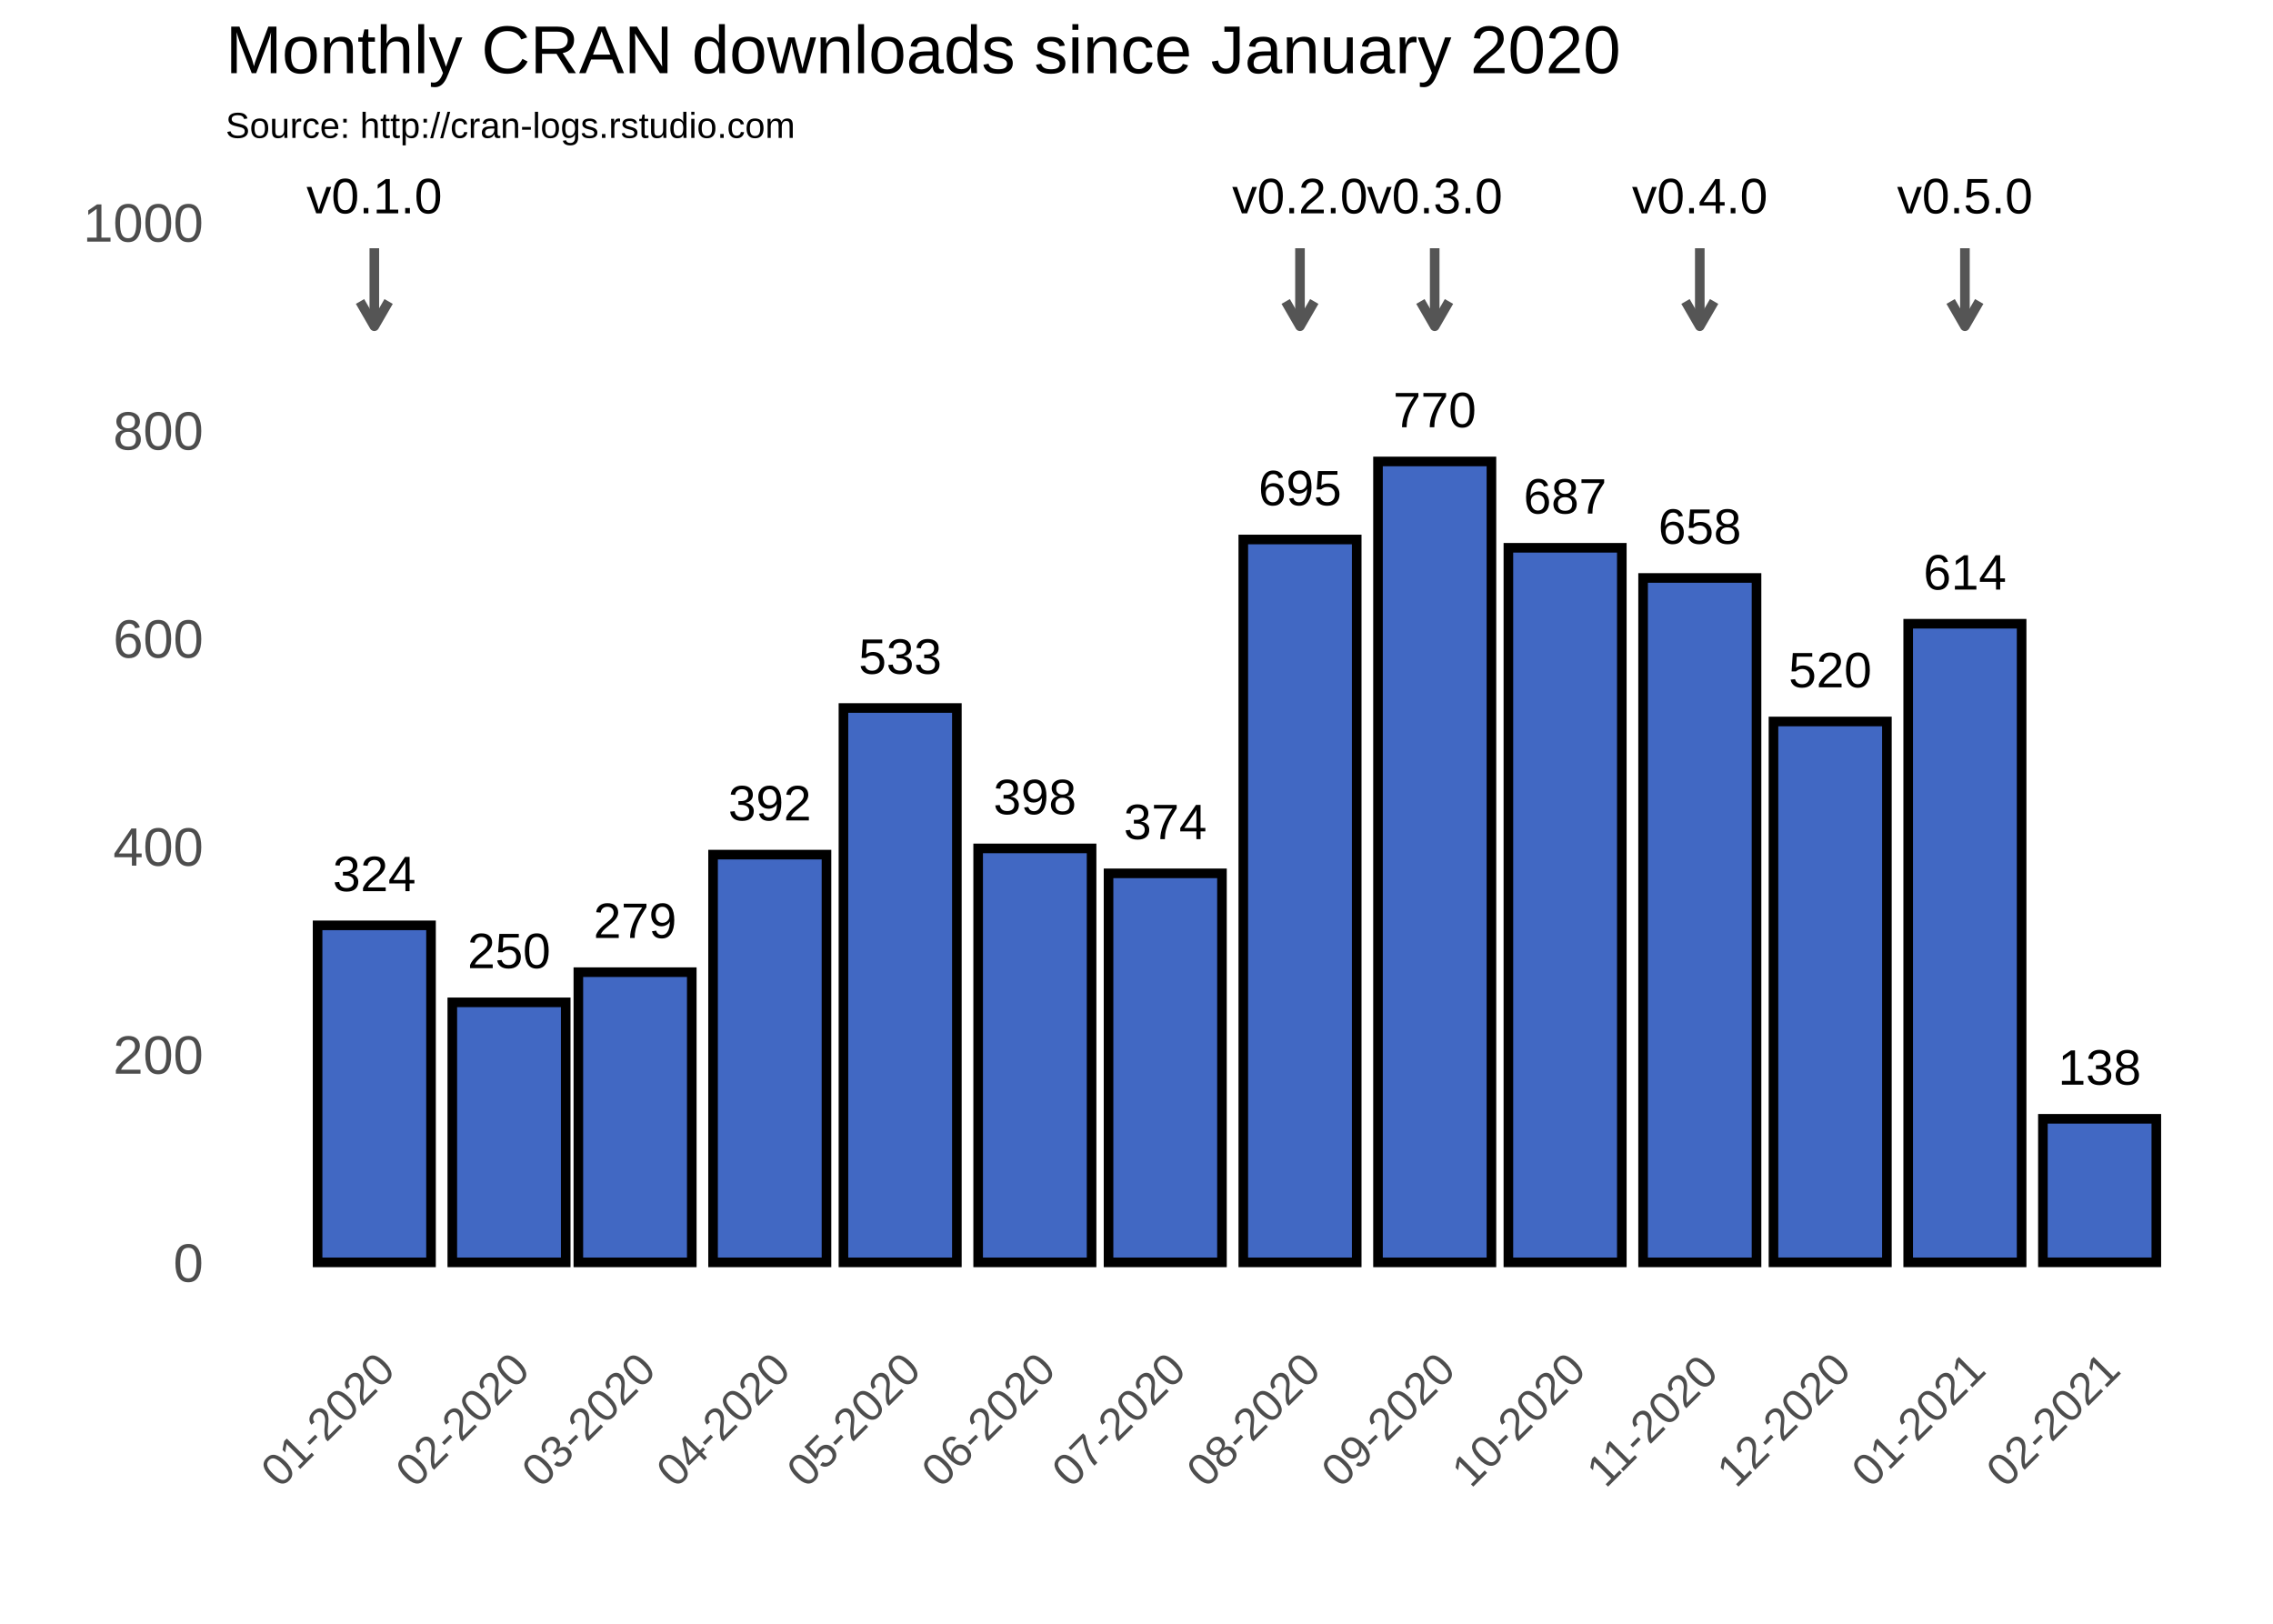
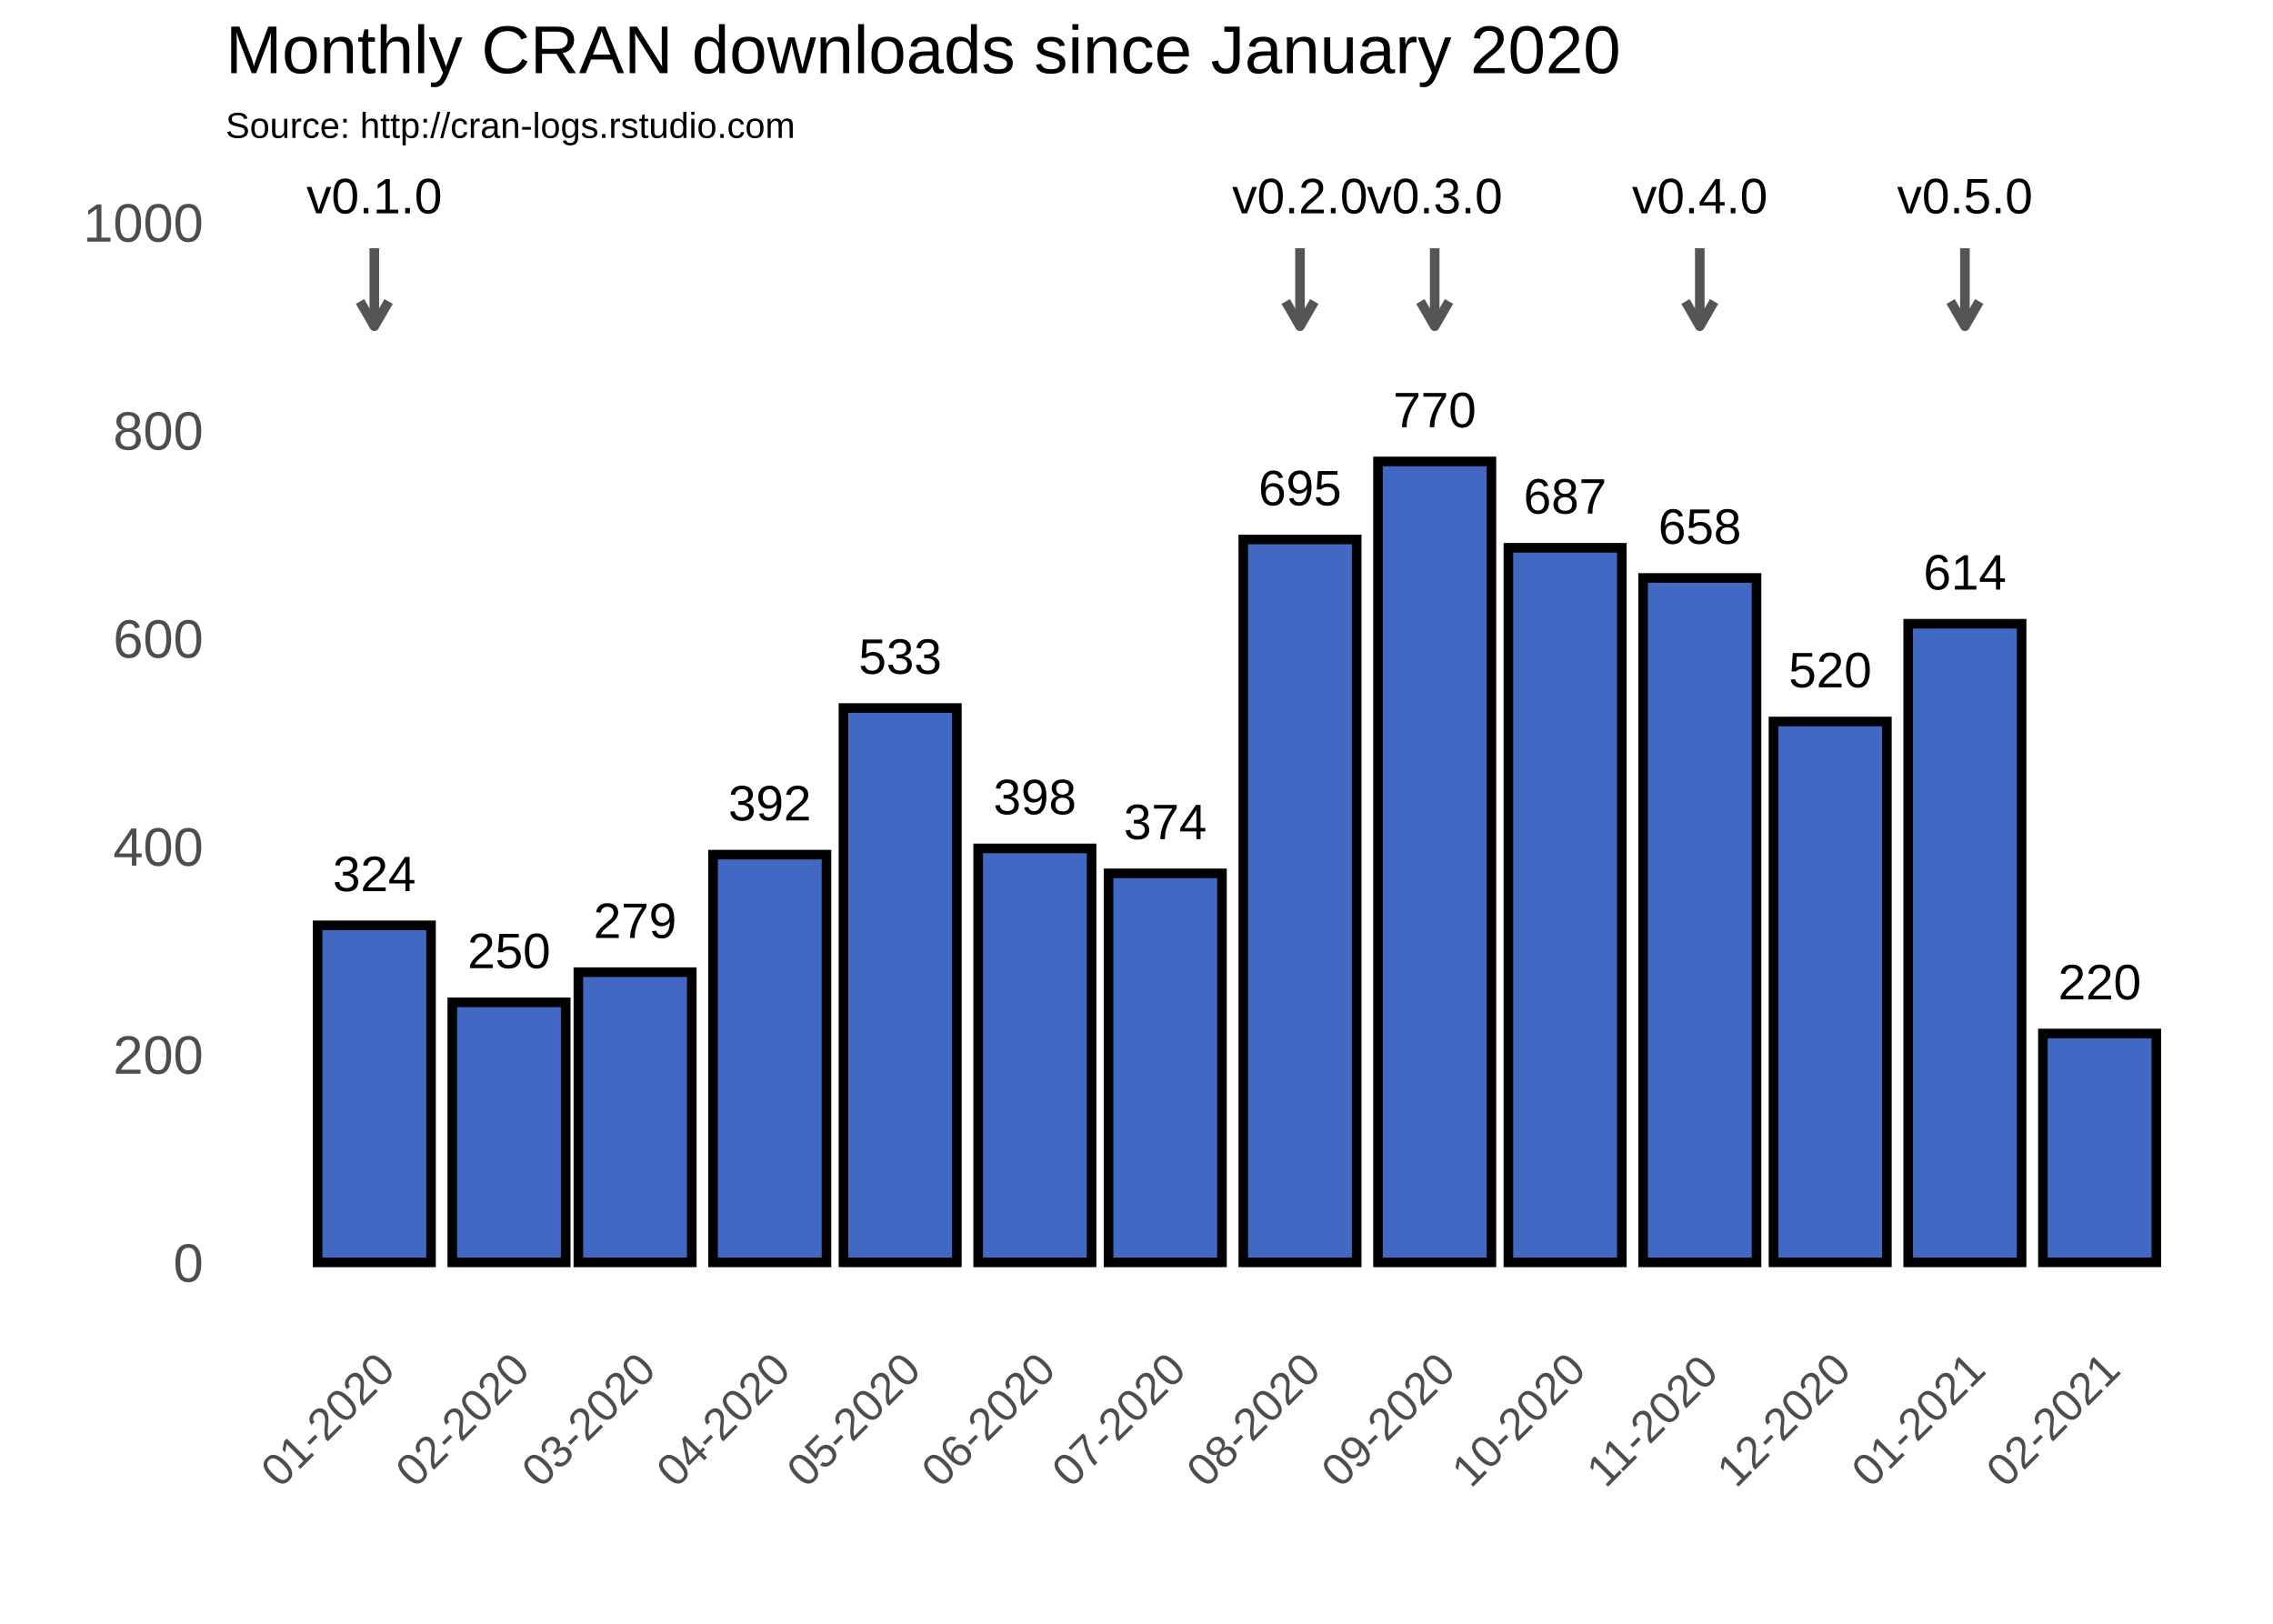
<svg xmlns="http://www.w3.org/2000/svg" viewBox="0 0 504.00 360.00">
  <defs>
    <style type="text/css">
    line, polyline, polygon, path, rect, circle {
      fill: none;
      stroke: #000000;
      stroke-linecap: round;
      stroke-linejoin: round;
      stroke-miterlimit: 10.00;
    }
  </style>
  </defs>
  <rect width="100%" height="100%" style="stroke: none; fill: #FFFFFF;" />
  <rect x="0.00" y="0" width="504.00" height="360.00" style="stroke-width: 1.07; stroke: #FFFFFF; fill: #FFFFFF;" />
  <defs>
    <clipPath id="cpNTAuMDN8NDk4LjUyfDI5MS40MXwzNy43NA==">
      <rect x="50.03" y="37.74" width="448.49" height="253.67" />
    </clipPath>
  </defs>
  <polyline points="50.03,256.82 498.52,256.82 " style="stroke-width: 0.53; stroke: #FFFFFF; stroke-linecap: butt;" clip-path="url(#cpNTAuMDN8NDk4LjUyfDI5MS40MXwzNy43NA==)" />
  <polyline points="50.03,210.70 498.52,210.70 " style="stroke-width: 0.53; stroke: #FFFFFF; stroke-linecap: butt;" clip-path="url(#cpNTAuMDN8NDk4LjUyfDI5MS40MXwzNy43NA==)" />
  <polyline points="50.03,164.58 498.52,164.58 " style="stroke-width: 0.53; stroke: #FFFFFF; stroke-linecap: butt;" clip-path="url(#cpNTAuMDN8NDk4LjUyfDI5MS40MXwzNy43NA==)" />
  <polyline points="50.03,118.45 498.52,118.45 " style="stroke-width: 0.53; stroke: #FFFFFF; stroke-linecap: butt;" clip-path="url(#cpNTAuMDN8NDk4LjUyfDI5MS40MXwzNy43NA==)" />
  <polyline points="50.03,72.33 498.52,72.33 " style="stroke-width: 0.53; stroke: #FFFFFF; stroke-linecap: butt;" clip-path="url(#cpNTAuMDN8NDk4LjUyfDI5MS40MXwzNy43NA==)" />
  <polyline points="53.12,291.41 53.12,37.74 " style="stroke-width: 0.53; stroke: #FFFFFF; stroke-linecap: butt;" clip-path="url(#cpNTAuMDN8NDk4LjUyfDI5MS40MXwzNy43NA==)" />
  <polyline points="68.06,291.41 68.06,37.74 " style="stroke-width: 0.53; stroke: #FFFFFF; stroke-linecap: butt;" clip-path="url(#cpNTAuMDN8NDk4LjUyfDI5MS40MXwzNy43NA==)" />
  <polyline points="97.93,291.41 97.93,37.74 " style="stroke-width: 0.53; stroke: #FFFFFF; stroke-linecap: butt;" clip-path="url(#cpNTAuMDN8NDk4LjUyfDI5MS40MXwzNy43NA==)" />
  <polyline points="126.84,291.41 126.84,37.74 " style="stroke-width: 0.53; stroke: #FFFFFF; stroke-linecap: butt;" clip-path="url(#cpNTAuMDN8NDk4LjUyfDI5MS40MXwzNy43NA==)" />
  <polyline points="155.75,291.41 155.75,37.74 " style="stroke-width: 0.53; stroke: #FFFFFF; stroke-linecap: butt;" clip-path="url(#cpNTAuMDN8NDk4LjUyfDI5MS40MXwzNy43NA==)" />
  <polyline points="185.14,291.41 185.14,37.74 " style="stroke-width: 0.53; stroke: #FFFFFF; stroke-linecap: butt;" clip-path="url(#cpNTAuMDN8NDk4LjUyfDI5MS40MXwzNy43NA==)" />
  <polyline points="214.53,291.41 214.53,37.74 " style="stroke-width: 0.53; stroke: #FFFFFF; stroke-linecap: butt;" clip-path="url(#cpNTAuMDN8NDk4LjUyfDI5MS40MXwzNy43NA==)" />
  <polyline points="243.92,291.41 243.92,37.74 " style="stroke-width: 0.53; stroke: #FFFFFF; stroke-linecap: butt;" clip-path="url(#cpNTAuMDN8NDk4LjUyfDI5MS40MXwzNy43NA==)" />
  <polyline points="273.31,291.41 273.31,37.74 " style="stroke-width: 0.53; stroke: #FFFFFF; stroke-linecap: butt;" clip-path="url(#cpNTAuMDN8NDk4LjUyfDI5MS40MXwzNy43NA==)" />
  <polyline points="303.19,291.41 303.19,37.74 " style="stroke-width: 0.53; stroke: #FFFFFF; stroke-linecap: butt;" clip-path="url(#cpNTAuMDN8NDk4LjUyfDI5MS40MXwzNy43NA==)" />
  <polyline points="332.58,291.41 332.58,37.74 " style="stroke-width: 0.53; stroke: #FFFFFF; stroke-linecap: butt;" clip-path="url(#cpNTAuMDN8NDk4LjUyfDI5MS40MXwzNy43NA==)" />
  <polyline points="361.97,291.41 361.97,37.74 " style="stroke-width: 0.53; stroke: #FFFFFF; stroke-linecap: butt;" clip-path="url(#cpNTAuMDN8NDk4LjUyfDI5MS40MXwzNy43NA==)" />
  <polyline points="391.36,291.41 391.36,37.74 " style="stroke-width: 0.53; stroke: #FFFFFF; stroke-linecap: butt;" clip-path="url(#cpNTAuMDN8NDk4LjUyfDI5MS40MXwzNy43NA==)" />
  <polyline points="420.75,291.41 420.75,37.74 " style="stroke-width: 0.53; stroke: #FFFFFF; stroke-linecap: butt;" clip-path="url(#cpNTAuMDN8NDk4LjUyfDI5MS40MXwzNy43NA==)" />
  <polyline points="450.62,291.41 450.62,37.74 " style="stroke-width: 0.53; stroke: #FFFFFF; stroke-linecap: butt;" clip-path="url(#cpNTAuMDN8NDk4LjUyfDI5MS40MXwzNy43NA==)" />
  <polyline points="480.50,291.41 480.50,37.74 " style="stroke-width: 0.53; stroke: #FFFFFF; stroke-linecap: butt;" clip-path="url(#cpNTAuMDN8NDk4LjUyfDI5MS40MXwzNy43NA==)" />
  <polyline points="495.43,291.41 495.43,37.74 " style="stroke-width: 0.53; stroke: #FFFFFF; stroke-linecap: butt;" clip-path="url(#cpNTAuMDN8NDk4LjUyfDI5MS40MXwzNy43NA==)" />
  <polyline points="50.03,279.88 498.52,279.88 " style="stroke-width: 1.07; stroke: #FFFFFF; stroke-linecap: butt;" clip-path="url(#cpNTAuMDN8NDk4LjUyfDI5MS40MXwzNy43NA==)" />
  <polyline points="50.03,233.76 498.52,233.76 " style="stroke-width: 1.07; stroke: #FFFFFF; stroke-linecap: butt;" clip-path="url(#cpNTAuMDN8NDk4LjUyfDI5MS40MXwzNy43NA==)" />
  <polyline points="50.03,187.64 498.52,187.64 " style="stroke-width: 1.07; stroke: #FFFFFF; stroke-linecap: butt;" clip-path="url(#cpNTAuMDN8NDk4LjUyfDI5MS40MXwzNy43NA==)" />
  <polyline points="50.03,141.51 498.52,141.51 " style="stroke-width: 1.07; stroke: #FFFFFF; stroke-linecap: butt;" clip-path="url(#cpNTAuMDN8NDk4LjUyfDI5MS40MXwzNy43NA==)" />
  <polyline points="50.03,95.39 498.52,95.39 " style="stroke-width: 1.07; stroke: #FFFFFF; stroke-linecap: butt;" clip-path="url(#cpNTAuMDN8NDk4LjUyfDI5MS40MXwzNy43NA==)" />
  <polyline points="50.03,49.27 498.52,49.27 " style="stroke-width: 1.07; stroke: #FFFFFF; stroke-linecap: butt;" clip-path="url(#cpNTAuMDN8NDk4LjUyfDI5MS40MXwzNy43NA==)" />
  <polyline points="83.00,291.41 83.00,37.74 " style="stroke-width: 1.07; stroke: #FFFFFF; stroke-linecap: butt;" clip-path="url(#cpNTAuMDN8NDk4LjUyfDI5MS40MXwzNy43NA==)" />
  <polyline points="112.87,291.41 112.87,37.74 " style="stroke-width: 1.07; stroke: #FFFFFF; stroke-linecap: butt;" clip-path="url(#cpNTAuMDN8NDk4LjUyfDI5MS40MXwzNy43NA==)" />
  <polyline points="140.81,291.41 140.81,37.74 " style="stroke-width: 1.07; stroke: #FFFFFF; stroke-linecap: butt;" clip-path="url(#cpNTAuMDN8NDk4LjUyfDI5MS40MXwzNy43NA==)" />
  <polyline points="170.69,291.41 170.69,37.74 " style="stroke-width: 1.07; stroke: #FFFFFF; stroke-linecap: butt;" clip-path="url(#cpNTAuMDN8NDk4LjUyfDI5MS40MXwzNy43NA==)" />
  <polyline points="199.60,291.41 199.60,37.74 " style="stroke-width: 1.07; stroke: #FFFFFF; stroke-linecap: butt;" clip-path="url(#cpNTAuMDN8NDk4LjUyfDI5MS40MXwzNy43NA==)" />
  <polyline points="229.47,291.41 229.47,37.74 " style="stroke-width: 1.07; stroke: #FFFFFF; stroke-linecap: butt;" clip-path="url(#cpNTAuMDN8NDk4LjUyfDI5MS40MXwzNy43NA==)" />
  <polyline points="258.38,291.41 258.38,37.74 " style="stroke-width: 1.07; stroke: #FFFFFF; stroke-linecap: butt;" clip-path="url(#cpNTAuMDN8NDk4LjUyfDI5MS40MXwzNy43NA==)" />
  <polyline points="288.25,291.41 288.25,37.74 " style="stroke-width: 1.07; stroke: #FFFFFF; stroke-linecap: butt;" clip-path="url(#cpNTAuMDN8NDk4LjUyfDI5MS40MXwzNy43NA==)" />
  <polyline points="318.12,291.41 318.12,37.74 " style="stroke-width: 1.07; stroke: #FFFFFF; stroke-linecap: butt;" clip-path="url(#cpNTAuMDN8NDk4LjUyfDI5MS40MXwzNy43NA==)" />
  <polyline points="347.03,291.41 347.03,37.74 " style="stroke-width: 1.07; stroke: #FFFFFF; stroke-linecap: butt;" clip-path="url(#cpNTAuMDN8NDk4LjUyfDI5MS40MXwzNy43NA==)" />
  <polyline points="376.90,291.41 376.90,37.74 " style="stroke-width: 1.07; stroke: #FFFFFF; stroke-linecap: butt;" clip-path="url(#cpNTAuMDN8NDk4LjUyfDI5MS40MXwzNy43NA==)" />
  <polyline points="405.81,291.41 405.81,37.74 " style="stroke-width: 1.07; stroke: #FFFFFF; stroke-linecap: butt;" clip-path="url(#cpNTAuMDN8NDk4LjUyfDI5MS40MXwzNy43NA==)" />
  <polyline points="435.69,291.41 435.69,37.74 " style="stroke-width: 1.07; stroke: #FFFFFF; stroke-linecap: butt;" clip-path="url(#cpNTAuMDN8NDk4LjUyfDI5MS40MXwzNy43NA==)" />
  <polyline points="465.56,291.41 465.56,37.74 " style="stroke-width: 1.07; stroke: #FFFFFF; stroke-linecap: butt;" clip-path="url(#cpNTAuMDN8NDk4LjUyfDI5MS40MXwzNy43NA==)" />
  <rect x="70.42" y="205.16" width="25.15" height="74.72" style="stroke-width: 2.13; stroke-linecap: square; stroke-linejoin: miter; fill: #4168C3;" clip-path="url(#cpNTAuMDN8NDk4LjUyfDI5MS40MXwzNy43NA==)" />
  <rect x="100.29" y="222.23" width="25.15" height="57.65" style="stroke-width: 2.13; stroke-linecap: square; stroke-linejoin: miter; fill: #4168C3;" clip-path="url(#cpNTAuMDN8NDk4LjUyfDI5MS40MXwzNy43NA==)" />
  <rect x="128.24" y="215.54" width="25.15" height="64.34" style="stroke-width: 2.13; stroke-linecap: square; stroke-linejoin: miter; fill: #4168C3;" clip-path="url(#cpNTAuMDN8NDk4LjUyfDI5MS40MXwzNy43NA==)" />
  <rect x="158.11" y="189.48" width="25.15" height="90.40" style="stroke-width: 2.13; stroke-linecap: square; stroke-linejoin: miter; fill: #4168C3;" clip-path="url(#cpNTAuMDN8NDk4LjUyfDI5MS40MXwzNy43NA==)" />
  <rect x="187.02" y="156.97" width="25.15" height="122.91" style="stroke-width: 2.13; stroke-linecap: square; stroke-linejoin: miter; fill: #4168C3;" clip-path="url(#cpNTAuMDN8NDk4LjUyfDI5MS40MXwzNy43NA==)" />
  <rect x="216.89" y="188.10" width="25.15" height="91.78" style="stroke-width: 2.13; stroke-linecap: square; stroke-linejoin: miter; fill: #4168C3;" clip-path="url(#cpNTAuMDN8NDk4LjUyfDI5MS40MXwzNy43NA==)" />
  <rect x="245.80" y="193.63" width="25.15" height="86.25" style="stroke-width: 2.13; stroke-linecap: square; stroke-linejoin: miter; fill: #4168C3;" clip-path="url(#cpNTAuMDN8NDk4LjUyfDI5MS40MXwzNy43NA==)" />
  <rect x="275.68" y="119.61" width="25.15" height="160.27" style="stroke-width: 2.13; stroke-linecap: square; stroke-linejoin: miter; fill: #4168C3;" clip-path="url(#cpNTAuMDN8NDk4LjUyfDI5MS40MXwzNy43NA==)" />
  <rect x="305.55" y="102.31" width="25.15" height="177.57" style="stroke-width: 2.13; stroke-linecap: square; stroke-linejoin: miter; fill: #4168C3;" clip-path="url(#cpNTAuMDN8NDk4LjUyfDI5MS40MXwzNy43NA==)" />
  <rect x="334.46" y="121.45" width="25.15" height="158.43" style="stroke-width: 2.13; stroke-linecap: square; stroke-linejoin: miter; fill: #4168C3;" clip-path="url(#cpNTAuMDN8NDk4LjUyfDI5MS40MXwzNy43NA==)" />
  <rect x="364.33" y="128.14" width="25.15" height="151.74" style="stroke-width: 2.13; stroke-linecap: square; stroke-linejoin: miter; fill: #4168C3;" clip-path="url(#cpNTAuMDN8NDk4LjUyfDI5MS40MXwzNy43NA==)" />
  <rect x="393.24" y="159.96" width="25.15" height="119.91" style="stroke-width: 2.13; stroke-linecap: square; stroke-linejoin: miter; fill: #4168C3;" clip-path="url(#cpNTAuMDN8NDk4LjUyfDI5MS40MXwzNy43NA==)" />
  <rect x="423.11" y="138.29" width="25.15" height="141.59" style="stroke-width: 2.13; stroke-linecap: square; stroke-linejoin: miter; fill: #4168C3;" clip-path="url(#cpNTAuMDN8NDk4LjUyfDI5MS40MXwzNy43NA==)" />
-   <rect x="452.98" y="248.05" width="25.15" height="31.82" style="stroke-width: 2.13; stroke-linecap: square; stroke-linejoin: miter; fill: #4168C3;" clip-path="url(#cpNTAuMDN8NDk4LjUyfDI5MS40MXwzNy43NA==)" />
+   <rect x="452.98" y="229.14" width="25.15" height="50.73" style="stroke-width: 2.13; stroke-linecap: square; stroke-linejoin: miter; fill: #4168C3;" clip-path="url(#cpNTAuMDN8NDk4LjUyfDI5MS40MXwzNy43NA==)" />
  <g clip-path="url(#cpNTAuMDN8NDk4LjUyfDI5MS40MXwzNy43NA==)">
    <text x="73.79" y="197.58" style="font-size: 11.04px; font-family: Arial;" textLength="18.42px" lengthAdjust="spacingAndGlyphs">324</text>
  </g>
  <g clip-path="url(#cpNTAuMDN8NDk4LjUyfDI5MS40MXwzNy43NA==)">
    <text x="103.66" y="214.65" style="font-size: 11.04px; font-family: Arial;" textLength="18.42px" lengthAdjust="spacingAndGlyphs">250</text>
  </g>
  <g clip-path="url(#cpNTAuMDN8NDk4LjUyfDI5MS40MXwzNy43NA==)">
    <text x="131.60" y="207.96" style="font-size: 11.04px; font-family: Arial;" textLength="18.42px" lengthAdjust="spacingAndGlyphs">279</text>
  </g>
  <g clip-path="url(#cpNTAuMDN8NDk4LjUyfDI5MS40MXwzNy43NA==)">
    <text x="161.48" y="181.90" style="font-size: 11.04px; font-family: Arial;" textLength="18.42px" lengthAdjust="spacingAndGlyphs">392</text>
  </g>
  <g clip-path="url(#cpNTAuMDN8NDk4LjUyfDI5MS40MXwzNy43NA==)">
    <text x="190.39" y="149.39" style="font-size: 11.04px; font-family: Arial;" textLength="18.42px" lengthAdjust="spacingAndGlyphs">533</text>
  </g>
  <g clip-path="url(#cpNTAuMDN8NDk4LjUyfDI5MS40MXwzNy43NA==)">
    <text x="220.26" y="180.52" style="font-size: 11.04px; font-family: Arial;" textLength="18.42px" lengthAdjust="spacingAndGlyphs">398</text>
  </g>
  <g clip-path="url(#cpNTAuMDN8NDk4LjUyfDI5MS40MXwzNy43NA==)">
    <text x="249.17" y="186.05" style="font-size: 11.04px; font-family: Arial;" textLength="18.42px" lengthAdjust="spacingAndGlyphs">374</text>
  </g>
  <g clip-path="url(#cpNTAuMDN8NDk4LjUyfDI5MS40MXwzNy43NA==)">
    <text x="279.04" y="112.03" style="font-size: 11.04px; font-family: Arial;" textLength="18.42px" lengthAdjust="spacingAndGlyphs">695</text>
  </g>
  <g clip-path="url(#cpNTAuMDN8NDk4LjUyfDI5MS40MXwzNy43NA==)">
    <text x="308.91" y="94.73" style="font-size: 11.04px; font-family: Arial;" textLength="18.42px" lengthAdjust="spacingAndGlyphs">770</text>
  </g>
  <g clip-path="url(#cpNTAuMDN8NDk4LjUyfDI5MS40MXwzNy43NA==)">
    <text x="337.82" y="113.87" style="font-size: 11.04px; font-family: Arial;" textLength="18.42px" lengthAdjust="spacingAndGlyphs">687</text>
  </g>
  <g clip-path="url(#cpNTAuMDN8NDk4LjUyfDI5MS40MXwzNy43NA==)">
    <text x="367.70" y="120.56" style="font-size: 11.04px; font-family: Arial;" textLength="18.42px" lengthAdjust="spacingAndGlyphs">658</text>
  </g>
  <g clip-path="url(#cpNTAuMDN8NDk4LjUyfDI5MS40MXwzNy43NA==)">
    <text x="396.60" y="152.38" style="font-size: 11.04px; font-family: Arial;" textLength="18.42px" lengthAdjust="spacingAndGlyphs">520</text>
  </g>
  <g clip-path="url(#cpNTAuMDN8NDk4LjUyfDI5MS40MXwzNy43NA==)">
    <text x="426.48" y="130.71" style="font-size: 11.04px; font-family: Arial;" textLength="18.42px" lengthAdjust="spacingAndGlyphs">614</text>
  </g>
  <g clip-path="url(#cpNTAuMDN8NDk4LjUyfDI5MS40MXwzNy43NA==)">
-     <text x="456.35" y="240.48" style="font-size: 11.04px; font-family: Arial;" textLength="18.42px" lengthAdjust="spacingAndGlyphs">138</text>
+     <text x="456.35" y="221.57" style="font-size: 11.04px; font-family: Arial;" textLength="18.42px" lengthAdjust="spacingAndGlyphs">220</text>
  </g>
  <line x1="83.00" y1="55.04" x2="83.00" y2="72.33" style="stroke-width: 2.13; stroke: #555555; stroke-linecap: butt;" clip-path="url(#cpNTAuMDN8NDk4LjUyfDI5MS40MXwzNy43NA==)" />
  <polyline points="79.83,66.84 83.00,72.33 86.17,66.84 " style="stroke-width: 2.13; stroke: #555555; stroke-linecap: butt;" clip-path="url(#cpNTAuMDN8NDk4LjUyfDI5MS40MXwzNy43NA==)" />
  <line x1="288.25" y1="55.04" x2="288.25" y2="72.33" style="stroke-width: 2.13; stroke: #555555; stroke-linecap: butt;" clip-path="url(#cpNTAuMDN8NDk4LjUyfDI5MS40MXwzNy43NA==)" />
  <polyline points="285.08,66.84 288.25,72.33 291.42,66.84 " style="stroke-width: 2.13; stroke: #555555; stroke-linecap: butt;" clip-path="url(#cpNTAuMDN8NDk4LjUyfDI5MS40MXwzNy43NA==)" />
  <line x1="318.12" y1="55.04" x2="318.12" y2="72.33" style="stroke-width: 2.13; stroke: #555555; stroke-linecap: butt;" clip-path="url(#cpNTAuMDN8NDk4LjUyfDI5MS40MXwzNy43NA==)" />
  <polyline points="314.95,66.84 318.12,72.33 321.29,66.84 " style="stroke-width: 2.13; stroke: #555555; stroke-linecap: butt;" clip-path="url(#cpNTAuMDN8NDk4LjUyfDI5MS40MXwzNy43NA==)" />
  <line x1="376.90" y1="55.04" x2="376.90" y2="72.33" style="stroke-width: 2.13; stroke: #555555; stroke-linecap: butt;" clip-path="url(#cpNTAuMDN8NDk4LjUyfDI5MS40MXwzNy43NA==)" />
  <polyline points="373.73,66.84 376.90,72.33 380.08,66.84 " style="stroke-width: 2.13; stroke: #555555; stroke-linecap: butt;" clip-path="url(#cpNTAuMDN8NDk4LjUyfDI5MS40MXwzNy43NA==)" />
  <line x1="435.69" y1="55.04" x2="435.69" y2="72.33" style="stroke-width: 2.13; stroke: #555555; stroke-linecap: butt;" clip-path="url(#cpNTAuMDN8NDk4LjUyfDI5MS40MXwzNy43NA==)" />
  <polyline points="432.52,66.84 435.69,72.33 438.86,66.84 " style="stroke-width: 2.13; stroke: #555555; stroke-linecap: butt;" clip-path="url(#cpNTAuMDN8NDk4LjUyfDI5MS40MXwzNy43NA==)" />
  <g clip-path="url(#cpNTAuMDN8NDk4LjUyfDI5MS40MXwzNy43NA==)">
    <text x="67.96" y="47.30" style="font-size: 11.04px; font-family: Arial;" textLength="30.07px" lengthAdjust="spacingAndGlyphs">v0.1.0</text>
  </g>
  <g clip-path="url(#cpNTAuMDN8NDk4LjUyfDI5MS40MXwzNy43NA==)">
    <text x="273.21" y="47.30" style="font-size: 11.04px; font-family: Arial;" textLength="30.07px" lengthAdjust="spacingAndGlyphs">v0.2.0</text>
  </g>
  <g clip-path="url(#cpNTAuMDN8NDk4LjUyfDI5MS40MXwzNy43NA==)">
    <text x="303.09" y="47.30" style="font-size: 11.04px; font-family: Arial;" textLength="30.07px" lengthAdjust="spacingAndGlyphs">v0.3.0</text>
  </g>
  <g clip-path="url(#cpNTAuMDN8NDk4LjUyfDI5MS40MXwzNy43NA==)">
    <text x="361.87" y="47.30" style="font-size: 11.04px; font-family: Arial;" textLength="30.07px" lengthAdjust="spacingAndGlyphs">v0.4.0</text>
  </g>
  <g clip-path="url(#cpNTAuMDN8NDk4LjUyfDI5MS40MXwzNy43NA==)">
    <text x="420.65" y="47.30" style="font-size: 11.04px; font-family: Arial;" textLength="30.07px" lengthAdjust="spacingAndGlyphs">v0.5.0</text>
  </g>
  <defs>
    <clipPath id="cpMC4wMHw1MDQuMDB8MzYwLjAwfDAuMDA=">
      <rect x="0.00" y="0.00" width="504.00" height="360.00" />
    </clipPath>
  </defs>
  <g clip-path="url(#cpMC4wMHw1MDQuMDB8MzYwLjAwfDAuMDA=)">
    <text x="38.43" y="284.17" style="font-size: 12.00px; fill: #4D4D4D; font-family: Arial;" textLength="6.67px" lengthAdjust="spacingAndGlyphs">0</text>
  </g>
  <g clip-path="url(#cpMC4wMHw1MDQuMDB8MzYwLjAwfDAuMDA=)">
    <text x="25.08" y="238.05" style="font-size: 12.00px; fill: #4D4D4D; font-family: Arial;" textLength="20.02px" lengthAdjust="spacingAndGlyphs">200</text>
  </g>
  <g clip-path="url(#cpMC4wMHw1MDQuMDB8MzYwLjAwfDAuMDA=)">
    <text x="25.08" y="191.93" style="font-size: 12.00px; fill: #4D4D4D; font-family: Arial;" textLength="20.02px" lengthAdjust="spacingAndGlyphs">400</text>
  </g>
  <g clip-path="url(#cpMC4wMHw1MDQuMDB8MzYwLjAwfDAuMDA=)">
    <text x="25.08" y="145.81" style="font-size: 12.00px; fill: #4D4D4D; font-family: Arial;" textLength="20.02px" lengthAdjust="spacingAndGlyphs">600</text>
  </g>
  <g clip-path="url(#cpMC4wMHw1MDQuMDB8MzYwLjAwfDAuMDA=)">
    <text x="25.08" y="99.69" style="font-size: 12.00px; fill: #4D4D4D; font-family: Arial;" textLength="20.02px" lengthAdjust="spacingAndGlyphs">800</text>
  </g>
  <g clip-path="url(#cpMC4wMHw1MDQuMDB8MzYwLjAwfDAuMDA=)">
    <text x="18.41" y="53.57" style="font-size: 12.00px; fill: #4D4D4D; font-family: Arial;" textLength="26.70px" lengthAdjust="spacingAndGlyphs">1000</text>
  </g>
  <g clip-path="url(#cpMC4wMHw1MDQuMDB8MzYwLjAwfDAuMDA=)">
    <text transform="translate(62.11,330.14) rotate(-45)" style="font-size: 10.00px; fill: #4D4D4D; font-family: Arial;" textLength="36.70px" lengthAdjust="spacingAndGlyphs">01-2020</text>
  </g>
  <g clip-path="url(#cpMC4wMHw1MDQuMDB8MzYwLjAwfDAuMDA=)">
    <text transform="translate(91.98,330.14) rotate(-45)" style="font-size: 10.00px; fill: #4D4D4D; font-family: Arial;" textLength="36.70px" lengthAdjust="spacingAndGlyphs">02-2020</text>
  </g>
  <g clip-path="url(#cpMC4wMHw1MDQuMDB8MzYwLjAwfDAuMDA=)">
    <text transform="translate(119.93,330.14) rotate(-45)" style="font-size: 10.00px; fill: #4D4D4D; font-family: Arial;" textLength="36.70px" lengthAdjust="spacingAndGlyphs">03-2020</text>
  </g>
  <g clip-path="url(#cpMC4wMHw1MDQuMDB8MzYwLjAwfDAuMDA=)">
    <text transform="translate(149.80,330.14) rotate(-45)" style="font-size: 10.00px; fill: #4D4D4D; font-family: Arial;" textLength="36.70px" lengthAdjust="spacingAndGlyphs">04-2020</text>
  </g>
  <g clip-path="url(#cpMC4wMHw1MDQuMDB8MzYwLjAwfDAuMDA=)">
    <text transform="translate(178.71,330.14) rotate(-45)" style="font-size: 10.00px; fill: #4D4D4D; font-family: Arial;" textLength="36.70px" lengthAdjust="spacingAndGlyphs">05-2020</text>
  </g>
  <g clip-path="url(#cpMC4wMHw1MDQuMDB8MzYwLjAwfDAuMDA=)">
    <text transform="translate(208.58,330.14) rotate(-45)" style="font-size: 10.00px; fill: #4D4D4D; font-family: Arial;" textLength="36.70px" lengthAdjust="spacingAndGlyphs">06-2020</text>
  </g>
  <g clip-path="url(#cpMC4wMHw1MDQuMDB8MzYwLjAwfDAuMDA=)">
    <text transform="translate(237.49,330.14) rotate(-45)" style="font-size: 10.00px; fill: #4D4D4D; font-family: Arial;" textLength="36.70px" lengthAdjust="spacingAndGlyphs">07-2020</text>
  </g>
  <g clip-path="url(#cpMC4wMHw1MDQuMDB8MzYwLjAwfDAuMDA=)">
    <text transform="translate(267.36,330.14) rotate(-45)" style="font-size: 10.00px; fill: #4D4D4D; font-family: Arial;" textLength="36.70px" lengthAdjust="spacingAndGlyphs">08-2020</text>
  </g>
  <g clip-path="url(#cpMC4wMHw1MDQuMDB8MzYwLjAwfDAuMDA=)">
    <text transform="translate(297.23,330.14) rotate(-45)" style="font-size: 10.00px; fill: #4D4D4D; font-family: Arial;" textLength="36.70px" lengthAdjust="spacingAndGlyphs">09-2020</text>
  </g>
  <g clip-path="url(#cpMC4wMHw1MDQuMDB8MzYwLjAwfDAuMDA=)">
    <text transform="translate(326.14,330.14) rotate(-45)" style="font-size: 10.00px; fill: #4D4D4D; font-family: Arial;" textLength="36.70px" lengthAdjust="spacingAndGlyphs">10-2020</text>
  </g>
  <g clip-path="url(#cpMC4wMHw1MDQuMDB8MzYwLjAwfDAuMDA=)">
    <text transform="translate(356.02,330.14) rotate(-45)" style="font-size: 10.00px; fill: #4D4D4D; font-family: Arial;" textLength="36.70px" lengthAdjust="spacingAndGlyphs">11-2020</text>
  </g>
  <g clip-path="url(#cpMC4wMHw1MDQuMDB8MzYwLjAwfDAuMDA=)">
    <text transform="translate(384.93,330.14) rotate(-45)" style="font-size: 10.00px; fill: #4D4D4D; font-family: Arial;" textLength="36.70px" lengthAdjust="spacingAndGlyphs">12-2020</text>
  </g>
  <g clip-path="url(#cpMC4wMHw1MDQuMDB8MzYwLjAwfDAuMDA=)">
    <text transform="translate(414.80,330.14) rotate(-45)" style="font-size: 10.00px; fill: #4D4D4D; font-family: Arial;" textLength="36.70px" lengthAdjust="spacingAndGlyphs">01-2021</text>
  </g>
  <g clip-path="url(#cpMC4wMHw1MDQuMDB8MzYwLjAwfDAuMDA=)">
    <text transform="translate(444.67,330.14) rotate(-45)" style="font-size: 10.00px; fill: #4D4D4D; font-family: Arial;" textLength="36.70px" lengthAdjust="spacingAndGlyphs">02-2021</text>
  </g>
  <g clip-path="url(#cpMC4wMHw1MDQuMDB8MzYwLjAwfDAuMDA=)">
    <text x="50.03" y="30.58" style="font-size: 8.00px; font-family: Arial;" textLength="126.28px" lengthAdjust="spacingAndGlyphs">Source: http://cran-logs.rstudio.com</text>
  </g>
  <g clip-path="url(#cpMC4wMHw1MDQuMDB8MzYwLjAwfDAuMDA=)">
    <text x="50.03" y="16.22" style="font-size: 15.00px; font-family: Arial;" textLength="309.33px" lengthAdjust="spacingAndGlyphs">Monthly CRAN downloads since January 2020</text>
  </g>
</svg>
